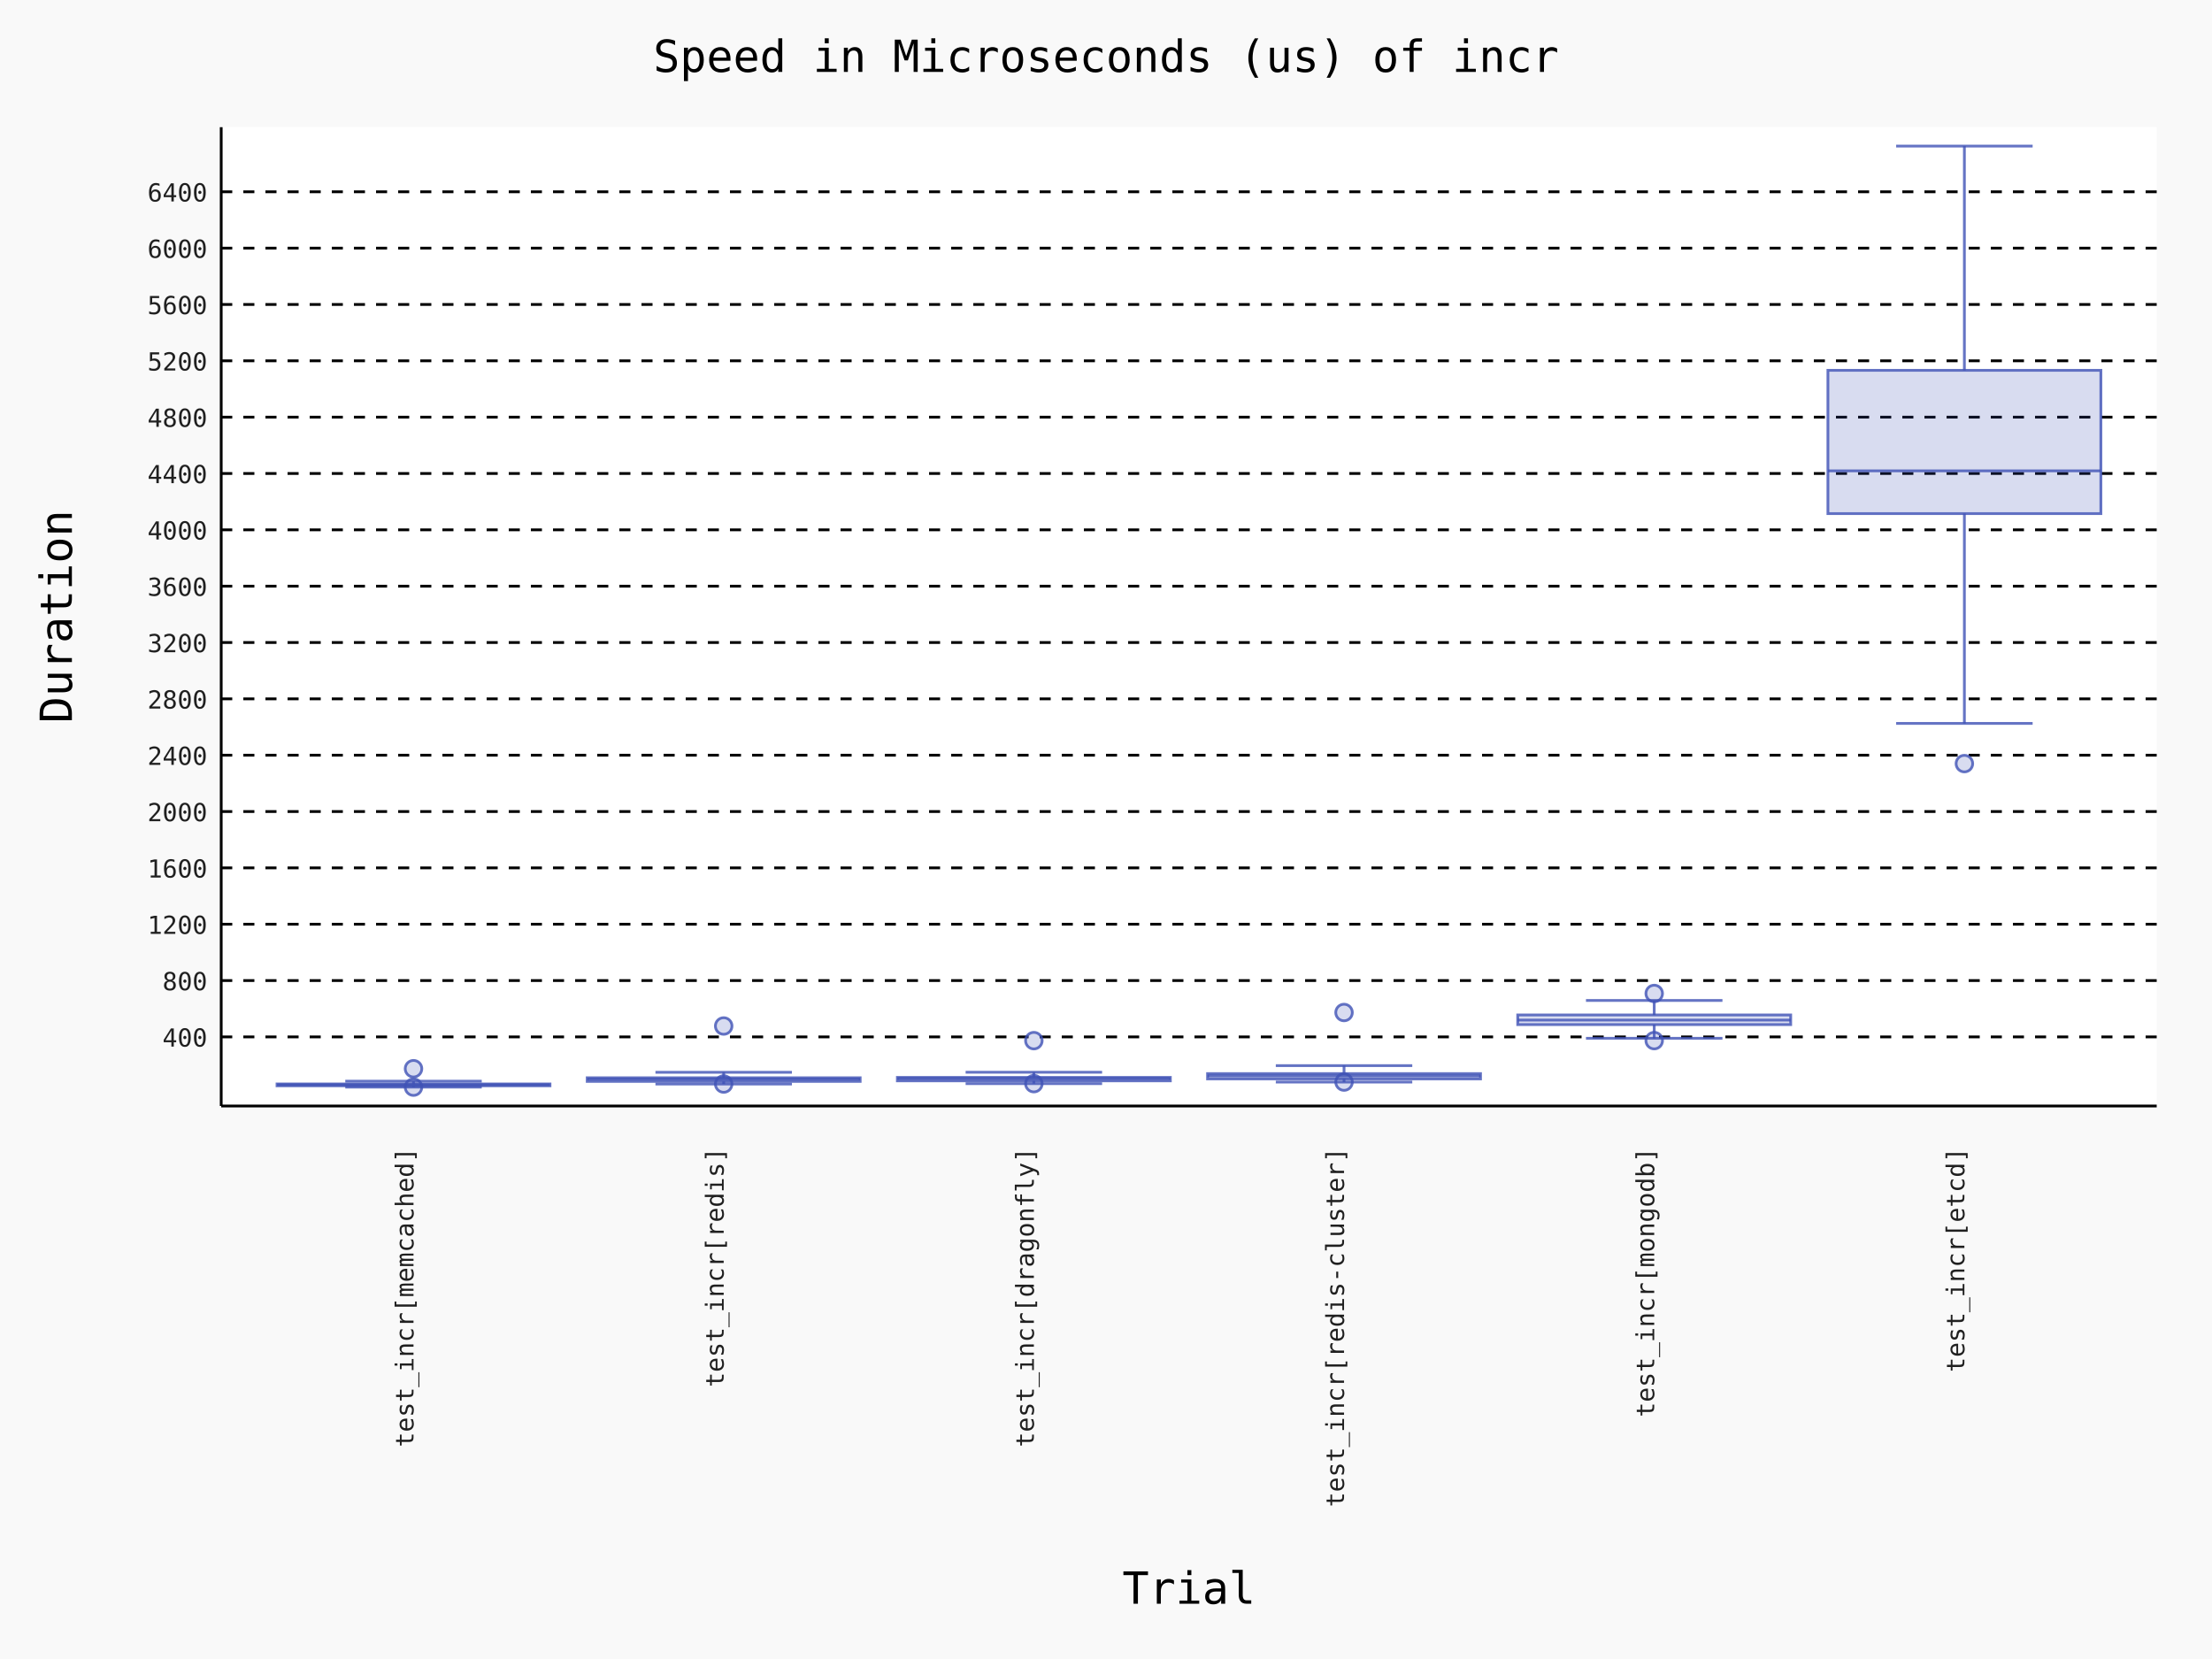
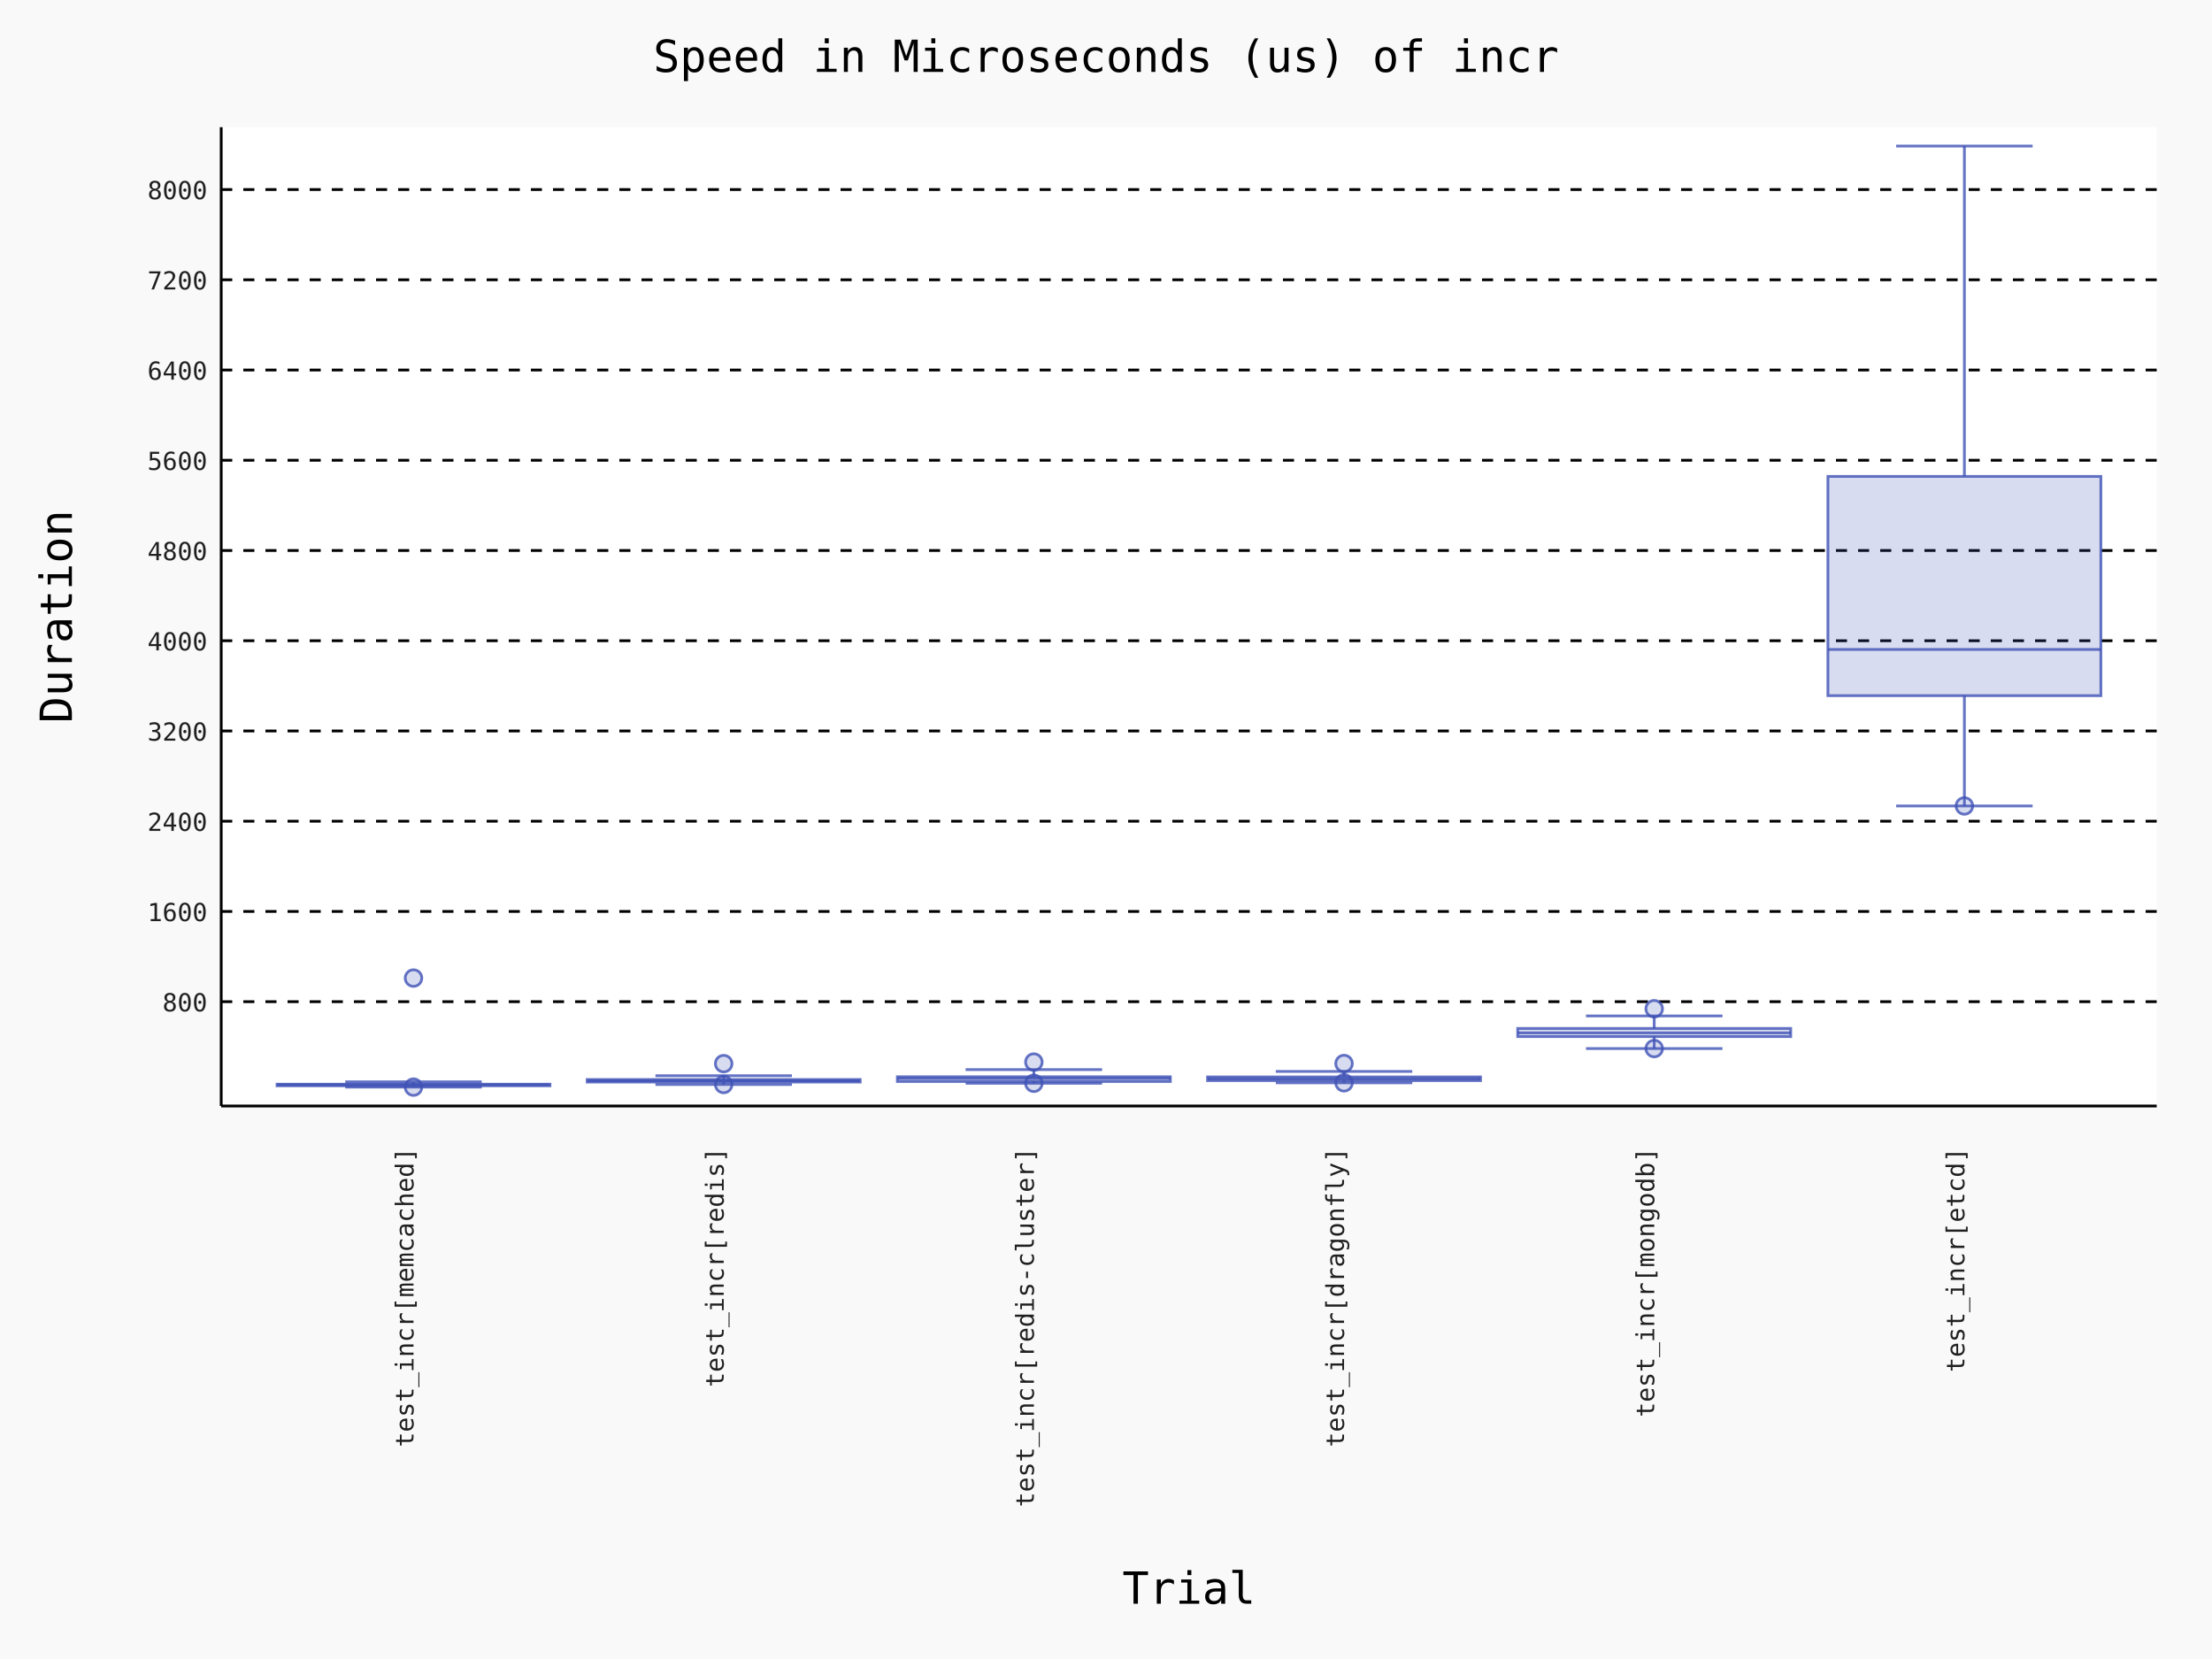
- <svg xmlns="http://www.w3.org/2000/svg" id="chart-452900c5-71c4-4191-9be7-1c1c07b2d502" class="pygal-chart" viewBox="0 0 800 600">
+ <svg xmlns="http://www.w3.org/2000/svg" id="chart-74e9ee60-7809-4c52-b3b6-62fbd79eb82f" class="pygal-chart" viewBox="0 0 800 600">
  <defs>
-     <style type="text/css">#chart-452900c5-71c4-4191-9be7-1c1c07b2d502{-webkit-user-select:none;-webkit-font-smoothing:antialiased;font-family:Consolas,"Deja Vu Sans Mono","Bitstream Vera Sans Mono","Courier New",monospace}#chart-452900c5-71c4-4191-9be7-1c1c07b2d502 .title{font-family:Consolas,"Deja Vu Sans Mono","Bitstream Vera Sans Mono","Courier New",monospace;font-size:16px}#chart-452900c5-71c4-4191-9be7-1c1c07b2d502 .legends .legend text{font-family:Consolas,"Deja Vu Sans Mono","Bitstream Vera Sans Mono","Courier New",monospace;font-size:14px}#chart-452900c5-71c4-4191-9be7-1c1c07b2d502 .axis text{font-family:Consolas,"Deja Vu Sans Mono","Bitstream Vera Sans Mono","Courier New",monospace;font-size:10px}#chart-452900c5-71c4-4191-9be7-1c1c07b2d502 .axis text.major{font-family:Consolas,"Deja Vu Sans Mono","Bitstream Vera Sans Mono","Courier New",monospace;font-size:10px}#chart-452900c5-71c4-4191-9be7-1c1c07b2d502 .text-overlay text.value{font-family:Consolas,"Deja Vu Sans Mono","Bitstream Vera Sans Mono","Courier New",monospace;font-size:16px}#chart-452900c5-71c4-4191-9be7-1c1c07b2d502 .text-overlay text.label{font-family:Consolas,"Deja Vu Sans Mono","Bitstream Vera Sans Mono","Courier New",monospace;font-size:10px}#chart-452900c5-71c4-4191-9be7-1c1c07b2d502 .tooltip{font-family:Consolas,"Deja Vu Sans Mono","Bitstream Vera Sans Mono","Courier New",monospace;font-size:14px}#chart-452900c5-71c4-4191-9be7-1c1c07b2d502 text.no_data{font-family:Consolas,"Deja Vu Sans Mono","Bitstream Vera Sans Mono","Courier New",monospace;font-size:64px}
- #chart-452900c5-71c4-4191-9be7-1c1c07b2d502{background-color:rgba(249,249,249,1)}#chart-452900c5-71c4-4191-9be7-1c1c07b2d502 path,#chart-452900c5-71c4-4191-9be7-1c1c07b2d502 line,#chart-452900c5-71c4-4191-9be7-1c1c07b2d502 rect,#chart-452900c5-71c4-4191-9be7-1c1c07b2d502 circle{-webkit-transition:150ms;-moz-transition:150ms;transition:150ms}#chart-452900c5-71c4-4191-9be7-1c1c07b2d502 .graph &gt; .background{fill:rgba(249,249,249,1)}#chart-452900c5-71c4-4191-9be7-1c1c07b2d502 .plot &gt; .background{fill:rgba(255,255,255,1)}#chart-452900c5-71c4-4191-9be7-1c1c07b2d502 .graph{fill:rgba(0,0,0,.87)}#chart-452900c5-71c4-4191-9be7-1c1c07b2d502 text.no_data{fill:rgba(0,0,0,1)}#chart-452900c5-71c4-4191-9be7-1c1c07b2d502 .title{fill:rgba(0,0,0,1)}#chart-452900c5-71c4-4191-9be7-1c1c07b2d502 .legends .legend text{fill:rgba(0,0,0,.87)}#chart-452900c5-71c4-4191-9be7-1c1c07b2d502 .legends .legend:hover text{fill:rgba(0,0,0,1)}#chart-452900c5-71c4-4191-9be7-1c1c07b2d502 .axis .line{stroke:rgba(0,0,0,1)}#chart-452900c5-71c4-4191-9be7-1c1c07b2d502 .axis .guide.line{stroke:rgba(0,0,0,.54)}#chart-452900c5-71c4-4191-9be7-1c1c07b2d502 .axis .major.line{stroke:rgba(0,0,0,.87)}#chart-452900c5-71c4-4191-9be7-1c1c07b2d502 .axis text.major{fill:rgba(0,0,0,1)}#chart-452900c5-71c4-4191-9be7-1c1c07b2d502 .axis.y .guides:hover .guide.line,#chart-452900c5-71c4-4191-9be7-1c1c07b2d502 .line-graph .axis.x .guides:hover .guide.line,#chart-452900c5-71c4-4191-9be7-1c1c07b2d502 .stackedline-graph .axis.x .guides:hover .guide.line,#chart-452900c5-71c4-4191-9be7-1c1c07b2d502 .xy-graph .axis.x .guides:hover .guide.line{stroke:rgba(0,0,0,1)}#chart-452900c5-71c4-4191-9be7-1c1c07b2d502 .axis .guides:hover text{fill:rgba(0,0,0,1)}#chart-452900c5-71c4-4191-9be7-1c1c07b2d502 .reactive{fill-opacity:.7;stroke-opacity:.8;stroke-width:1}#chart-452900c5-71c4-4191-9be7-1c1c07b2d502 .ci{stroke:rgba(0,0,0,.87)}#chart-452900c5-71c4-4191-9be7-1c1c07b2d502 .reactive.active,#chart-452900c5-71c4-4191-9be7-1c1c07b2d502 .active .reactive{fill-opacity:.8;stroke-opacity:.9;stroke-width:4}#chart-452900c5-71c4-4191-9be7-1c1c07b2d502 .ci .reactive.active{stroke-width:1.5}#chart-452900c5-71c4-4191-9be7-1c1c07b2d502 .series text{fill:rgba(0,0,0,1)}#chart-452900c5-71c4-4191-9be7-1c1c07b2d502 .tooltip rect{fill:rgba(255,255,255,1);stroke:rgba(0,0,0,1);-webkit-transition:opacity 150ms;-moz-transition:opacity 150ms;transition:opacity 150ms}#chart-452900c5-71c4-4191-9be7-1c1c07b2d502 .tooltip .label{fill:rgba(0,0,0,.87)}#chart-452900c5-71c4-4191-9be7-1c1c07b2d502 .tooltip .label{fill:rgba(0,0,0,.87)}#chart-452900c5-71c4-4191-9be7-1c1c07b2d502 .tooltip .legend{font-size:.8em;fill:rgba(0,0,0,.54)}#chart-452900c5-71c4-4191-9be7-1c1c07b2d502 .tooltip .x_label{font-size:.6em;fill:rgba(0,0,0,1)}#chart-452900c5-71c4-4191-9be7-1c1c07b2d502 .tooltip .xlink{font-size:.5em;text-decoration:underline}#chart-452900c5-71c4-4191-9be7-1c1c07b2d502 .tooltip .value{font-size:1.5em}#chart-452900c5-71c4-4191-9be7-1c1c07b2d502 .bound{font-size:.5em}#chart-452900c5-71c4-4191-9be7-1c1c07b2d502 .max-value{font-size:.75em;fill:rgba(0,0,0,.54)}#chart-452900c5-71c4-4191-9be7-1c1c07b2d502 .map-element{fill:rgba(255,255,255,1);stroke:rgba(0,0,0,.54) !important}#chart-452900c5-71c4-4191-9be7-1c1c07b2d502 .map-element .reactive{fill-opacity:inherit;stroke-opacity:inherit}#chart-452900c5-71c4-4191-9be7-1c1c07b2d502 .color-0,#chart-452900c5-71c4-4191-9be7-1c1c07b2d502 .color-0 a:visited{stroke:#3F51B5;fill:#3F51B5}#chart-452900c5-71c4-4191-9be7-1c1c07b2d502 .color-1,#chart-452900c5-71c4-4191-9be7-1c1c07b2d502 .color-1 a:visited{stroke:#3F51B5;fill:#3F51B5}#chart-452900c5-71c4-4191-9be7-1c1c07b2d502 .color-2,#chart-452900c5-71c4-4191-9be7-1c1c07b2d502 .color-2 a:visited{stroke:#3F51B5;fill:#3F51B5}#chart-452900c5-71c4-4191-9be7-1c1c07b2d502 .color-3,#chart-452900c5-71c4-4191-9be7-1c1c07b2d502 .color-3 a:visited{stroke:#3F51B5;fill:#3F51B5}#chart-452900c5-71c4-4191-9be7-1c1c07b2d502 .color-4,#chart-452900c5-71c4-4191-9be7-1c1c07b2d502 .color-4 a:visited{stroke:#3F51B5;fill:#3F51B5}#chart-452900c5-71c4-4191-9be7-1c1c07b2d502 .color-5,#chart-452900c5-71c4-4191-9be7-1c1c07b2d502 .color-5 a:visited{stroke:#3F51B5;fill:#3F51B5}#chart-452900c5-71c4-4191-9be7-1c1c07b2d502 .text-overlay .color-0 text{fill:black}#chart-452900c5-71c4-4191-9be7-1c1c07b2d502 .text-overlay .color-1 text{fill:black}#chart-452900c5-71c4-4191-9be7-1c1c07b2d502 .text-overlay .color-2 text{fill:black}#chart-452900c5-71c4-4191-9be7-1c1c07b2d502 .text-overlay .color-3 text{fill:black}#chart-452900c5-71c4-4191-9be7-1c1c07b2d502 .text-overlay .color-4 text{fill:black}#chart-452900c5-71c4-4191-9be7-1c1c07b2d502 .text-overlay .color-5 text{fill:black}
- #chart-452900c5-71c4-4191-9be7-1c1c07b2d502 text.no_data{text-anchor:middle}#chart-452900c5-71c4-4191-9be7-1c1c07b2d502 .guide.line{fill:none}#chart-452900c5-71c4-4191-9be7-1c1c07b2d502 .centered{text-anchor:middle}#chart-452900c5-71c4-4191-9be7-1c1c07b2d502 .title{text-anchor:middle}#chart-452900c5-71c4-4191-9be7-1c1c07b2d502 .legends .legend text{fill-opacity:1}#chart-452900c5-71c4-4191-9be7-1c1c07b2d502 .axis.x text{text-anchor:middle}#chart-452900c5-71c4-4191-9be7-1c1c07b2d502 .axis.x:not(.web) text[transform]{text-anchor:start}#chart-452900c5-71c4-4191-9be7-1c1c07b2d502 .axis.x:not(.web) text[transform].backwards{text-anchor:end}#chart-452900c5-71c4-4191-9be7-1c1c07b2d502 .axis.y text{text-anchor:end}#chart-452900c5-71c4-4191-9be7-1c1c07b2d502 .axis.y text[transform].backwards{text-anchor:start}#chart-452900c5-71c4-4191-9be7-1c1c07b2d502 .axis.y2 text{text-anchor:start}#chart-452900c5-71c4-4191-9be7-1c1c07b2d502 .axis.y2 text[transform].backwards{text-anchor:end}#chart-452900c5-71c4-4191-9be7-1c1c07b2d502 .axis .guide.line{stroke-dasharray:4,4;stroke:black}#chart-452900c5-71c4-4191-9be7-1c1c07b2d502 .axis .major.guide.line{stroke-dasharray:6,6;stroke:black}#chart-452900c5-71c4-4191-9be7-1c1c07b2d502 .horizontal .axis.y .guide.line,#chart-452900c5-71c4-4191-9be7-1c1c07b2d502 .horizontal .axis.y2 .guide.line,#chart-452900c5-71c4-4191-9be7-1c1c07b2d502 .vertical .axis.x .guide.line{opacity:0}#chart-452900c5-71c4-4191-9be7-1c1c07b2d502 .horizontal .axis.always_show .guide.line,#chart-452900c5-71c4-4191-9be7-1c1c07b2d502 .vertical .axis.always_show .guide.line{opacity:1 !important}#chart-452900c5-71c4-4191-9be7-1c1c07b2d502 .axis.y .guides:hover .guide.line,#chart-452900c5-71c4-4191-9be7-1c1c07b2d502 .axis.y2 .guides:hover .guide.line,#chart-452900c5-71c4-4191-9be7-1c1c07b2d502 .axis.x .guides:hover .guide.line{opacity:1}#chart-452900c5-71c4-4191-9be7-1c1c07b2d502 .axis .guides:hover text{opacity:1}#chart-452900c5-71c4-4191-9be7-1c1c07b2d502 .nofill{fill:none}#chart-452900c5-71c4-4191-9be7-1c1c07b2d502 .subtle-fill{fill-opacity:.2}#chart-452900c5-71c4-4191-9be7-1c1c07b2d502 .dot{stroke-width:1px;fill-opacity:1;stroke-opacity:1}#chart-452900c5-71c4-4191-9be7-1c1c07b2d502 .dot.active{stroke-width:5px}#chart-452900c5-71c4-4191-9be7-1c1c07b2d502 .dot.negative{fill:transparent}#chart-452900c5-71c4-4191-9be7-1c1c07b2d502 text,#chart-452900c5-71c4-4191-9be7-1c1c07b2d502 tspan{stroke:none !important}#chart-452900c5-71c4-4191-9be7-1c1c07b2d502 .series text.active{opacity:1}#chart-452900c5-71c4-4191-9be7-1c1c07b2d502 .tooltip rect{fill-opacity:.95;stroke-width:.5}#chart-452900c5-71c4-4191-9be7-1c1c07b2d502 .tooltip text{fill-opacity:1}#chart-452900c5-71c4-4191-9be7-1c1c07b2d502 .showable{visibility:hidden}#chart-452900c5-71c4-4191-9be7-1c1c07b2d502 .showable.shown{visibility:visible}#chart-452900c5-71c4-4191-9be7-1c1c07b2d502 .gauge-background{fill:rgba(229,229,229,1);stroke:none}#chart-452900c5-71c4-4191-9be7-1c1c07b2d502 .bg-lines{stroke:rgba(249,249,249,1);stroke-width:2px}
+     <style type="text/css">#chart-74e9ee60-7809-4c52-b3b6-62fbd79eb82f{-webkit-user-select:none;-webkit-font-smoothing:antialiased;font-family:Consolas,"Deja Vu Sans Mono","Bitstream Vera Sans Mono","Courier New",monospace}#chart-74e9ee60-7809-4c52-b3b6-62fbd79eb82f .title{font-family:Consolas,"Deja Vu Sans Mono","Bitstream Vera Sans Mono","Courier New",monospace;font-size:16px}#chart-74e9ee60-7809-4c52-b3b6-62fbd79eb82f .legends .legend text{font-family:Consolas,"Deja Vu Sans Mono","Bitstream Vera Sans Mono","Courier New",monospace;font-size:14px}#chart-74e9ee60-7809-4c52-b3b6-62fbd79eb82f .axis text{font-family:Consolas,"Deja Vu Sans Mono","Bitstream Vera Sans Mono","Courier New",monospace;font-size:10px}#chart-74e9ee60-7809-4c52-b3b6-62fbd79eb82f .axis text.major{font-family:Consolas,"Deja Vu Sans Mono","Bitstream Vera Sans Mono","Courier New",monospace;font-size:10px}#chart-74e9ee60-7809-4c52-b3b6-62fbd79eb82f .text-overlay text.value{font-family:Consolas,"Deja Vu Sans Mono","Bitstream Vera Sans Mono","Courier New",monospace;font-size:16px}#chart-74e9ee60-7809-4c52-b3b6-62fbd79eb82f .text-overlay text.label{font-family:Consolas,"Deja Vu Sans Mono","Bitstream Vera Sans Mono","Courier New",monospace;font-size:10px}#chart-74e9ee60-7809-4c52-b3b6-62fbd79eb82f .tooltip{font-family:Consolas,"Deja Vu Sans Mono","Bitstream Vera Sans Mono","Courier New",monospace;font-size:14px}#chart-74e9ee60-7809-4c52-b3b6-62fbd79eb82f text.no_data{font-family:Consolas,"Deja Vu Sans Mono","Bitstream Vera Sans Mono","Courier New",monospace;font-size:64px}
+ #chart-74e9ee60-7809-4c52-b3b6-62fbd79eb82f{background-color:rgba(249,249,249,1)}#chart-74e9ee60-7809-4c52-b3b6-62fbd79eb82f path,#chart-74e9ee60-7809-4c52-b3b6-62fbd79eb82f line,#chart-74e9ee60-7809-4c52-b3b6-62fbd79eb82f rect,#chart-74e9ee60-7809-4c52-b3b6-62fbd79eb82f circle{-webkit-transition:150ms;-moz-transition:150ms;transition:150ms}#chart-74e9ee60-7809-4c52-b3b6-62fbd79eb82f .graph &gt; .background{fill:rgba(249,249,249,1)}#chart-74e9ee60-7809-4c52-b3b6-62fbd79eb82f .plot &gt; .background{fill:rgba(255,255,255,1)}#chart-74e9ee60-7809-4c52-b3b6-62fbd79eb82f .graph{fill:rgba(0,0,0,.87)}#chart-74e9ee60-7809-4c52-b3b6-62fbd79eb82f text.no_data{fill:rgba(0,0,0,1)}#chart-74e9ee60-7809-4c52-b3b6-62fbd79eb82f .title{fill:rgba(0,0,0,1)}#chart-74e9ee60-7809-4c52-b3b6-62fbd79eb82f .legends .legend text{fill:rgba(0,0,0,.87)}#chart-74e9ee60-7809-4c52-b3b6-62fbd79eb82f .legends .legend:hover text{fill:rgba(0,0,0,1)}#chart-74e9ee60-7809-4c52-b3b6-62fbd79eb82f .axis .line{stroke:rgba(0,0,0,1)}#chart-74e9ee60-7809-4c52-b3b6-62fbd79eb82f .axis .guide.line{stroke:rgba(0,0,0,.54)}#chart-74e9ee60-7809-4c52-b3b6-62fbd79eb82f .axis .major.line{stroke:rgba(0,0,0,.87)}#chart-74e9ee60-7809-4c52-b3b6-62fbd79eb82f .axis text.major{fill:rgba(0,0,0,1)}#chart-74e9ee60-7809-4c52-b3b6-62fbd79eb82f .axis.y .guides:hover .guide.line,#chart-74e9ee60-7809-4c52-b3b6-62fbd79eb82f .line-graph .axis.x .guides:hover .guide.line,#chart-74e9ee60-7809-4c52-b3b6-62fbd79eb82f .stackedline-graph .axis.x .guides:hover .guide.line,#chart-74e9ee60-7809-4c52-b3b6-62fbd79eb82f .xy-graph .axis.x .guides:hover .guide.line{stroke:rgba(0,0,0,1)}#chart-74e9ee60-7809-4c52-b3b6-62fbd79eb82f .axis .guides:hover text{fill:rgba(0,0,0,1)}#chart-74e9ee60-7809-4c52-b3b6-62fbd79eb82f .reactive{fill-opacity:.7;stroke-opacity:.8;stroke-width:1}#chart-74e9ee60-7809-4c52-b3b6-62fbd79eb82f .ci{stroke:rgba(0,0,0,.87)}#chart-74e9ee60-7809-4c52-b3b6-62fbd79eb82f .reactive.active,#chart-74e9ee60-7809-4c52-b3b6-62fbd79eb82f .active .reactive{fill-opacity:.8;stroke-opacity:.9;stroke-width:4}#chart-74e9ee60-7809-4c52-b3b6-62fbd79eb82f .ci .reactive.active{stroke-width:1.5}#chart-74e9ee60-7809-4c52-b3b6-62fbd79eb82f .series text{fill:rgba(0,0,0,1)}#chart-74e9ee60-7809-4c52-b3b6-62fbd79eb82f .tooltip rect{fill:rgba(255,255,255,1);stroke:rgba(0,0,0,1);-webkit-transition:opacity 150ms;-moz-transition:opacity 150ms;transition:opacity 150ms}#chart-74e9ee60-7809-4c52-b3b6-62fbd79eb82f .tooltip .label{fill:rgba(0,0,0,.87)}#chart-74e9ee60-7809-4c52-b3b6-62fbd79eb82f .tooltip .label{fill:rgba(0,0,0,.87)}#chart-74e9ee60-7809-4c52-b3b6-62fbd79eb82f .tooltip .legend{font-size:.8em;fill:rgba(0,0,0,.54)}#chart-74e9ee60-7809-4c52-b3b6-62fbd79eb82f .tooltip .x_label{font-size:.6em;fill:rgba(0,0,0,1)}#chart-74e9ee60-7809-4c52-b3b6-62fbd79eb82f .tooltip .xlink{font-size:.5em;text-decoration:underline}#chart-74e9ee60-7809-4c52-b3b6-62fbd79eb82f .tooltip .value{font-size:1.5em}#chart-74e9ee60-7809-4c52-b3b6-62fbd79eb82f .bound{font-size:.5em}#chart-74e9ee60-7809-4c52-b3b6-62fbd79eb82f .max-value{font-size:.75em;fill:rgba(0,0,0,.54)}#chart-74e9ee60-7809-4c52-b3b6-62fbd79eb82f .map-element{fill:rgba(255,255,255,1);stroke:rgba(0,0,0,.54) !important}#chart-74e9ee60-7809-4c52-b3b6-62fbd79eb82f .map-element .reactive{fill-opacity:inherit;stroke-opacity:inherit}#chart-74e9ee60-7809-4c52-b3b6-62fbd79eb82f .color-0,#chart-74e9ee60-7809-4c52-b3b6-62fbd79eb82f .color-0 a:visited{stroke:#3F51B5;fill:#3F51B5}#chart-74e9ee60-7809-4c52-b3b6-62fbd79eb82f .color-1,#chart-74e9ee60-7809-4c52-b3b6-62fbd79eb82f .color-1 a:visited{stroke:#3F51B5;fill:#3F51B5}#chart-74e9ee60-7809-4c52-b3b6-62fbd79eb82f .color-2,#chart-74e9ee60-7809-4c52-b3b6-62fbd79eb82f .color-2 a:visited{stroke:#3F51B5;fill:#3F51B5}#chart-74e9ee60-7809-4c52-b3b6-62fbd79eb82f .color-3,#chart-74e9ee60-7809-4c52-b3b6-62fbd79eb82f .color-3 a:visited{stroke:#3F51B5;fill:#3F51B5}#chart-74e9ee60-7809-4c52-b3b6-62fbd79eb82f .color-4,#chart-74e9ee60-7809-4c52-b3b6-62fbd79eb82f .color-4 a:visited{stroke:#3F51B5;fill:#3F51B5}#chart-74e9ee60-7809-4c52-b3b6-62fbd79eb82f .color-5,#chart-74e9ee60-7809-4c52-b3b6-62fbd79eb82f .color-5 a:visited{stroke:#3F51B5;fill:#3F51B5}#chart-74e9ee60-7809-4c52-b3b6-62fbd79eb82f .text-overlay .color-0 text{fill:black}#chart-74e9ee60-7809-4c52-b3b6-62fbd79eb82f .text-overlay .color-1 text{fill:black}#chart-74e9ee60-7809-4c52-b3b6-62fbd79eb82f .text-overlay .color-2 text{fill:black}#chart-74e9ee60-7809-4c52-b3b6-62fbd79eb82f .text-overlay .color-3 text{fill:black}#chart-74e9ee60-7809-4c52-b3b6-62fbd79eb82f .text-overlay .color-4 text{fill:black}#chart-74e9ee60-7809-4c52-b3b6-62fbd79eb82f .text-overlay .color-5 text{fill:black}
+ #chart-74e9ee60-7809-4c52-b3b6-62fbd79eb82f text.no_data{text-anchor:middle}#chart-74e9ee60-7809-4c52-b3b6-62fbd79eb82f .guide.line{fill:none}#chart-74e9ee60-7809-4c52-b3b6-62fbd79eb82f .centered{text-anchor:middle}#chart-74e9ee60-7809-4c52-b3b6-62fbd79eb82f .title{text-anchor:middle}#chart-74e9ee60-7809-4c52-b3b6-62fbd79eb82f .legends .legend text{fill-opacity:1}#chart-74e9ee60-7809-4c52-b3b6-62fbd79eb82f .axis.x text{text-anchor:middle}#chart-74e9ee60-7809-4c52-b3b6-62fbd79eb82f .axis.x:not(.web) text[transform]{text-anchor:start}#chart-74e9ee60-7809-4c52-b3b6-62fbd79eb82f .axis.x:not(.web) text[transform].backwards{text-anchor:end}#chart-74e9ee60-7809-4c52-b3b6-62fbd79eb82f .axis.y text{text-anchor:end}#chart-74e9ee60-7809-4c52-b3b6-62fbd79eb82f .axis.y text[transform].backwards{text-anchor:start}#chart-74e9ee60-7809-4c52-b3b6-62fbd79eb82f .axis.y2 text{text-anchor:start}#chart-74e9ee60-7809-4c52-b3b6-62fbd79eb82f .axis.y2 text[transform].backwards{text-anchor:end}#chart-74e9ee60-7809-4c52-b3b6-62fbd79eb82f .axis .guide.line{stroke-dasharray:4,4;stroke:black}#chart-74e9ee60-7809-4c52-b3b6-62fbd79eb82f .axis .major.guide.line{stroke-dasharray:6,6;stroke:black}#chart-74e9ee60-7809-4c52-b3b6-62fbd79eb82f .horizontal .axis.y .guide.line,#chart-74e9ee60-7809-4c52-b3b6-62fbd79eb82f .horizontal .axis.y2 .guide.line,#chart-74e9ee60-7809-4c52-b3b6-62fbd79eb82f .vertical .axis.x .guide.line{opacity:0}#chart-74e9ee60-7809-4c52-b3b6-62fbd79eb82f .horizontal .axis.always_show .guide.line,#chart-74e9ee60-7809-4c52-b3b6-62fbd79eb82f .vertical .axis.always_show .guide.line{opacity:1 !important}#chart-74e9ee60-7809-4c52-b3b6-62fbd79eb82f .axis.y .guides:hover .guide.line,#chart-74e9ee60-7809-4c52-b3b6-62fbd79eb82f .axis.y2 .guides:hover .guide.line,#chart-74e9ee60-7809-4c52-b3b6-62fbd79eb82f .axis.x .guides:hover .guide.line{opacity:1}#chart-74e9ee60-7809-4c52-b3b6-62fbd79eb82f .axis .guides:hover text{opacity:1}#chart-74e9ee60-7809-4c52-b3b6-62fbd79eb82f .nofill{fill:none}#chart-74e9ee60-7809-4c52-b3b6-62fbd79eb82f .subtle-fill{fill-opacity:.2}#chart-74e9ee60-7809-4c52-b3b6-62fbd79eb82f .dot{stroke-width:1px;fill-opacity:1;stroke-opacity:1}#chart-74e9ee60-7809-4c52-b3b6-62fbd79eb82f .dot.active{stroke-width:5px}#chart-74e9ee60-7809-4c52-b3b6-62fbd79eb82f .dot.negative{fill:transparent}#chart-74e9ee60-7809-4c52-b3b6-62fbd79eb82f text,#chart-74e9ee60-7809-4c52-b3b6-62fbd79eb82f tspan{stroke:none !important}#chart-74e9ee60-7809-4c52-b3b6-62fbd79eb82f .series text.active{opacity:1}#chart-74e9ee60-7809-4c52-b3b6-62fbd79eb82f .tooltip rect{fill-opacity:.95;stroke-width:.5}#chart-74e9ee60-7809-4c52-b3b6-62fbd79eb82f .tooltip text{fill-opacity:1}#chart-74e9ee60-7809-4c52-b3b6-62fbd79eb82f .showable{visibility:hidden}#chart-74e9ee60-7809-4c52-b3b6-62fbd79eb82f .showable.shown{visibility:visible}#chart-74e9ee60-7809-4c52-b3b6-62fbd79eb82f .gauge-background{fill:rgba(229,229,229,1);stroke:none}#chart-74e9ee60-7809-4c52-b3b6-62fbd79eb82f .bg-lines{stroke:rgba(249,249,249,1);stroke-width:2px}
.tooltip .value{font-size:1em !important}.axis text{font-size:9px !important}</style>
  </defs>
  <g class="graph custombox-graph vertical">
    <rect x="0" y="0" width="800" height="600" class="background" />
    <g transform="translate(80, 46)" class="plot">
      <rect x="0" y="0" width="700.0" height="354.0" class="background" />
      <g class="axis y always_show">
        <path d="M0 354 h700" class="line" />
        <g class="guides">
-           <path d="M0 329.007 h700" class="guide line" />
-           <text x="-5" y="332.507" class="">400</text>
+           <path d="M0 316.271 h700" class="guide line" />
+           <text x="-5" y="319.771" class="">800</text>
        </g>
        <g class="guides">
-           <path d="M0 308.63 h700" class="guide line" />
-           <text x="-5" y="312.13" class="">800</text>
+           <path d="M0 283.635 h700" class="guide line" />
+           <text x="-5" y="287.135" class="">1600</text>
        </g>
        <g class="guides">
-           <path d="M0 288.254 h700" class="guide line" />
-           <text x="-5" y="291.754" class="">1200</text>
+           <path d="M0 251 h700" class="guide line" />
+           <text x="-5" y="254.5" class="">2400</text>
        </g>
        <g class="guides">
-           <path d="M0 267.878 h700" class="guide line" />
-           <text x="-5" y="271.378" class="">1600</text>
+           <path d="M0 218.365 h700" class="guide line" />
+           <text x="-5" y="221.865" class="">3200</text>
        </g>
        <g class="guides">
-           <path d="M0 247.502 h700" class="guide line" />
-           <text x="-5" y="251.002" class="">2000</text>
+           <path d="M0 185.73 h700" class="guide line" />
+           <text x="-5" y="189.23" class="">4000</text>
        </g>
        <g class="guides">
-           <path d="M0 227.125 h700" class="guide line" />
-           <text x="-5" y="230.625" class="">2400</text>
+           <path d="M0 153.095 h700" class="guide line" />
+           <text x="-5" y="156.595" class="">4800</text>
        </g>
        <g class="guides">
-           <path d="M0 206.749 h700" class="guide line" />
-           <text x="-5" y="210.249" class="">2800</text>
+           <path d="M0 120.46 h700" class="guide line" />
+           <text x="-5" y="123.96" class="">5600</text>
        </g>
        <g class="guides">
-           <path d="M0 186.373 h700" class="guide line" />
-           <text x="-5" y="189.873" class="">3200</text>
+           <path d="M0 87.824 h700" class="guide line" />
+           <text x="-5" y="91.324" class="">6400</text>
        </g>
        <g class="guides">
-           <path d="M0 165.997 h700" class="guide line" />
-           <text x="-5" y="169.497" class="">3600</text>
+           <path d="M0 55.189 h700" class="guide line" />
+           <text x="-5" y="58.689" class="">7200</text>
        </g>
        <g class="guides">
-           <path d="M0 145.621 h700" class="guide line" />
-           <text x="-5" y="149.121" class="">4000</text>
-         </g>
-         <g class="guides">
-           <path d="M0 125.244 h700" class="guide line" />
-           <text x="-5" y="128.744" class="">4400</text>
-         </g>
-         <g class="guides">
-           <path d="M0 104.868 h700" class="guide line" />
-           <text x="-5" y="108.368" class="">4800</text>
-         </g>
-         <g class="guides">
-           <path d="M0 84.492 h700" class="guide line" />
-           <text x="-5" y="87.992" class="">5200</text>
-         </g>
-         <g class="guides">
-           <path d="M0 64.116 h700" class="guide line" />
-           <text x="-5" y="67.616" class="">5600</text>
-         </g>
-         <g class="guides">
-           <path d="M0 43.74 h700" class="guide line" />
-           <text x="-5" y="47.24" class="">6000</text>
-         </g>
-         <g class="guides">
-           <path d="M0 23.363 h700" class="guide line" />
-           <text x="-5" y="26.863" class="">6400</text>
+           <path d="M0 22.554 h700" class="guide line" />
+           <text x="-5" y="26.054" class="">8000</text>
        </g>
      </g>
      <g class="axis x">
        <path d="M0 0 v354" class="line" />
        <g class="guides">
          <path d="M69.551 0 v354" class="guide line" />
          <text x="69.551" y="369.0" class="backwards" transform="rotate(270 69.55128 369)">test_incr[memcached]</text>
        </g>
        <g class="guides">
          <path d="M181.731 0 v354" class="guide line" />
          <text x="181.731" y="369.0" class="backwards" transform="rotate(270 181.7308 369)">test_incr[redis]</text>
        </g>
        <g class="guides">
          <path d="M293.91 0 v354" class="guide line" />
-           <text x="293.91" y="369.0" class="backwards" transform="rotate(270 293.9103 369)">test_incr[dragonfly]</text>
+           <text x="293.91" y="369.0" class="backwards" transform="rotate(270 293.9103 369)">test_incr[redis-cluster]</text>
        </g>
        <g class="guides">
          <path d="M406.09 0 v354" class="guide line" />
-           <text x="406.09" y="369.0" class="backwards" transform="rotate(270 406.0897 369)">test_incr[redis-cluster]</text>
+           <text x="406.09" y="369.0" class="backwards" transform="rotate(270 406.0897 369)">test_incr[dragonfly]</text>
        </g>
        <g class="guides">
          <path d="M518.269 0 v354" class="guide line" />
          <text x="518.269" y="369.0" class="backwards" transform="rotate(270 518.2692 369)">test_incr[mongodb]</text>
        </g>
        <g class="guides">
          <path d="M630.449 0 v354" class="guide line" />
          <text x="630.449" y="369.0" class="backwards" transform="rotate(270 630.4487 369)">test_incr[etcd]</text>
        </g>
      </g>
      <g class="series serie-0 color-0">
        <g class="boxes">
          <g class="box">
-             <path stroke-width="3" d="M44.872 347.174 L94.231 347.174" class="reactive tooltip-trigger" />
-             <path stroke-width="3" d="M20.192 346.319 L118.91 346.319" class="reactive tooltip-trigger" />
-             <path stroke-width="3" d="M44.872 345.023 L94.231 345.023" class="reactive tooltip-trigger" />
-             <path stroke-width="2" d="M69.551 347.174 L69.551 346.695" class="reactive tooltip-trigger" />
-             <path stroke-width="2" d="M69.551 345.023 L69.551 346.026" class="reactive tooltip-trigger" />
-             <rect x="20.192" y="346.026" height="0.669" width="98.718" class="subtle-fill reactive tooltip-trigger" />
-             <circle cx="69.551" cy="347.174" r="3" class="subtle-fill reactive tooltip-trigger" />
-             <circle cx="69.551" cy="340.514" r="3" class="subtle-fill reactive tooltip-trigger" />
+             <path stroke-width="3" d="M44.872 347.167 L94.231 347.167" class="reactive tooltip-trigger" />
+             <path stroke-width="3" d="M20.192 346.326 L118.91 346.326" class="reactive tooltip-trigger" />
+             <path stroke-width="3" d="M44.872 345.258 L94.231 345.258" class="reactive tooltip-trigger" />
+             <path stroke-width="2" d="M69.551 347.167 L69.551 346.682" class="reactive tooltip-trigger" />
+             <path stroke-width="2" d="M69.551 345.258 L69.551 346.113" class="reactive tooltip-trigger" />
+             <rect x="20.192" y="346.113" height="0.569" width="98.718" class="subtle-fill reactive tooltip-trigger" />
+             <circle cx="69.551" cy="347.167" r="3" class="subtle-fill reactive tooltip-trigger" />
+             <circle cx="69.551" cy="307.733" r="3" class="subtle-fill reactive tooltip-trigger" />
          </g>
        </g>
      </g>
      <g class="series serie-1 color-1">
        <g class="boxes">
          <g class="box">
-             <path stroke-width="3" d="M157.051 346.053 L206.41 346.053" class="reactive tooltip-trigger" />
-             <path stroke-width="3" d="M132.372 344.268 L231.09 344.268" class="reactive tooltip-trigger" />
-             <path stroke-width="3" d="M157.051 341.813 L206.41 341.813" class="reactive tooltip-trigger" />
-             <path stroke-width="2" d="M181.731 346.053 L181.731 345.104" class="reactive tooltip-trigger" />
-             <path stroke-width="2" d="M181.731 341.813 L181.731 343.788" class="reactive tooltip-trigger" />
-             <rect x="132.372" y="343.788" height="1.316" width="98.718" class="subtle-fill reactive tooltip-trigger" />
-             <circle cx="181.731" cy="346.053" r="3" class="subtle-fill reactive tooltip-trigger" />
-             <circle cx="181.731" cy="325.068" r="3" class="subtle-fill reactive tooltip-trigger" />
+             <path stroke-width="3" d="M157.051 346.226 L206.41 346.226" class="reactive tooltip-trigger" />
+             <path stroke-width="3" d="M132.372 344.868 L231.09 344.868" class="reactive tooltip-trigger" />
+             <path stroke-width="3" d="M157.051 343.047 L206.41 343.047" class="reactive tooltip-trigger" />
+             <path stroke-width="2" d="M181.731 346.226 L181.731 345.342" class="reactive tooltip-trigger" />
+             <path stroke-width="2" d="M181.731 343.047 L181.731 344.425" class="reactive tooltip-trigger" />
+             <rect x="132.372" y="344.425" height="0.918" width="98.718" class="subtle-fill reactive tooltip-trigger" />
+             <circle cx="181.731" cy="346.226" r="3" class="subtle-fill reactive tooltip-trigger" />
+             <circle cx="181.731" cy="338.682" r="3" class="subtle-fill reactive tooltip-trigger" />
          </g>
        </g>
      </g>
      <g class="series serie-2 color-2">
        <g class="boxes">
          <g class="box">
-             <path stroke-width="3" d="M269.231 345.912 L318.59 345.912" class="reactive tooltip-trigger" />
-             <path stroke-width="3" d="M244.551 344.037 L343.269 344.037" class="reactive tooltip-trigger" />
-             <path stroke-width="3" d="M269.231 341.792 L318.59 341.792" class="reactive tooltip-trigger" />
-             <path stroke-width="2" d="M293.91 345.912 L293.91 344.904" class="reactive tooltip-trigger" />
-             <path stroke-width="2" d="M293.91 341.792 L293.91 343.66" class="reactive tooltip-trigger" />
-             <rect x="244.551" y="343.66" height="1.244" width="98.718" class="subtle-fill reactive tooltip-trigger" />
-             <circle cx="293.91" cy="345.912" r="3" class="subtle-fill reactive tooltip-trigger" />
-             <circle cx="293.91" cy="330.362" r="3" class="subtle-fill reactive tooltip-trigger" />
+             <path stroke-width="3" d="M269.231 345.784 L318.59 345.784" class="reactive tooltip-trigger" />
+             <path stroke-width="3" d="M244.551 344.034 L343.269 344.034" class="reactive tooltip-trigger" />
+             <path stroke-width="3" d="M269.231 340.837 L318.59 340.837" class="reactive tooltip-trigger" />
+             <path stroke-width="2" d="M293.91 345.784 L293.91 345.139" class="reactive tooltip-trigger" />
+             <path stroke-width="2" d="M293.91 340.837 L293.91 343.427" class="reactive tooltip-trigger" />
+             <rect x="244.551" y="343.427" height="1.712" width="98.718" class="subtle-fill reactive tooltip-trigger" />
+             <circle cx="293.91" cy="345.784" r="3" class="subtle-fill reactive tooltip-trigger" />
+             <circle cx="293.91" cy="338.111" r="3" class="subtle-fill reactive tooltip-trigger" />
          </g>
        </g>
      </g>
      <g class="series serie-3 color-3">
        <g class="boxes">
          <g class="box">
-             <path stroke-width="3" d="M381.41 345.342 L430.769 345.342" class="reactive tooltip-trigger" />
-             <path stroke-width="3" d="M356.731 343.101 L455.449 343.101" class="reactive tooltip-trigger" />
-             <path stroke-width="3" d="M381.41 339.4 L430.769 339.4" class="reactive tooltip-trigger" />
-             <path stroke-width="2" d="M406.09 345.342 L406.09 344.2" class="reactive tooltip-trigger" />
-             <path stroke-width="2" d="M406.09 339.4 L406.09 342.282" class="reactive tooltip-trigger" />
-             <rect x="356.731" y="342.282" height="1.918" width="98.718" class="subtle-fill reactive tooltip-trigger" />
-             <circle cx="406.09" cy="345.342" r="3" class="subtle-fill reactive tooltip-trigger" />
-             <circle cx="406.09" cy="320.187" r="3" class="subtle-fill reactive tooltip-trigger" />
+             <path stroke-width="3" d="M381.41 345.615 L430.769 345.615" class="reactive tooltip-trigger" />
+             <path stroke-width="3" d="M356.731 344.182 L455.449 344.182" class="reactive tooltip-trigger" />
+             <path stroke-width="3" d="M381.41 341.496 L430.769 341.496" class="reactive tooltip-trigger" />
+             <path stroke-width="2" d="M406.09 345.615 L406.09 344.817" class="reactive tooltip-trigger" />
+             <path stroke-width="2" d="M406.09 341.496 L406.09 343.488" class="reactive tooltip-trigger" />
+             <rect x="356.731" y="343.488" height="1.328" width="98.718" class="subtle-fill reactive tooltip-trigger" />
+             <circle cx="406.09" cy="345.615" r="3" class="subtle-fill reactive tooltip-trigger" />
+             <circle cx="406.09" cy="338.638" r="3" class="subtle-fill reactive tooltip-trigger" />
          </g>
        </g>
      </g>
      <g class="series serie-4 color-4">
        <g class="boxes">
          <g class="box">
-             <path stroke-width="3" d="M493.59 329.51 L542.949 329.51" class="reactive tooltip-trigger" />
-             <path stroke-width="3" d="M468.91 322.931 L567.628 322.931" class="reactive tooltip-trigger" />
-             <path stroke-width="3" d="M493.59 315.829 L542.949 315.829" class="reactive tooltip-trigger" />
-             <path stroke-width="2" d="M518.269 329.51 L518.269 324.56" class="reactive tooltip-trigger" />
-             <path stroke-width="2" d="M518.269 315.829 L518.269 321.069" class="reactive tooltip-trigger" />
-             <rect x="468.91" y="321.069" height="3.492" width="98.718" class="subtle-fill reactive tooltip-trigger" />
-             <circle cx="518.269" cy="330.354" r="3" class="subtle-fill reactive tooltip-trigger" />
-             <circle cx="518.269" cy="313.302" r="3" class="subtle-fill reactive tooltip-trigger" />
+             <path stroke-width="3" d="M493.59 333.222 L542.949 333.222" class="reactive tooltip-trigger" />
+             <path stroke-width="3" d="M468.91 327.549 L567.628 327.549" class="reactive tooltip-trigger" />
+             <path stroke-width="3" d="M493.59 321.424 L542.949 321.424" class="reactive tooltip-trigger" />
+             <path stroke-width="2" d="M518.269 333.222 L518.269 328.892" class="reactive tooltip-trigger" />
+             <path stroke-width="2" d="M518.269 321.424 L518.269 325.948" class="reactive tooltip-trigger" />
+             <rect x="468.91" y="325.948" height="2.944" width="98.718" class="subtle-fill reactive tooltip-trigger" />
+             <circle cx="518.269" cy="333.222" r="3" class="subtle-fill reactive tooltip-trigger" />
+             <circle cx="518.269" cy="318.834" r="3" class="subtle-fill reactive tooltip-trigger" />
          </g>
        </g>
      </g>
      <g class="series serie-5 color-5">
        <g class="boxes">
          <g class="box">
-             <path stroke-width="3" d="M605.769 215.628 L655.128 215.628" class="reactive tooltip-trigger" />
-             <path stroke-width="3" d="M581.09 124.288 L679.808 124.288" class="reactive tooltip-trigger" />
-             <path stroke-width="3" d="M605.769 6.832 L655.128 6.832" class="reactive tooltip-trigger" />
-             <path stroke-width="2" d="M630.449 215.628 L630.449 139.758" class="reactive tooltip-trigger" />
-             <path stroke-width="2" d="M630.449 6.832 L630.449 87.93" class="reactive tooltip-trigger" />
-             <rect x="581.09" y="87.93" height="51.828" width="98.718" class="subtle-fill reactive tooltip-trigger" />
-             <circle cx="630.449" cy="230.167" r="3" class="subtle-fill reactive tooltip-trigger" />
-             <circle cx="630.449" cy="-512.739" r="3" class="subtle-fill reactive tooltip-trigger" />
+             <path stroke-width="3" d="M605.769 245.486 L655.128 245.486" class="reactive tooltip-trigger" />
+             <path stroke-width="3" d="M581.09 188.887 L679.808 188.887" class="reactive tooltip-trigger" />
+             <path stroke-width="3" d="M605.769 6.82 L655.128 6.82" class="reactive tooltip-trigger" />
+             <path stroke-width="2" d="M630.449 245.486 L630.449 205.593" class="reactive tooltip-trigger" />
+             <path stroke-width="2" d="M630.449 6.82 L630.449 126.306" class="reactive tooltip-trigger" />
+             <rect x="581.09" y="126.306" height="79.287" width="98.718" class="subtle-fill reactive tooltip-trigger" />
+             <circle cx="630.449" cy="245.486" r="3" class="subtle-fill reactive tooltip-trigger" />
+             <circle cx="630.449" cy="-570.179" r="3" class="subtle-fill reactive tooltip-trigger" />
          </g>
        </g>
      </g>
    </g>
    <g class="titles">
      <text x="400.0" y="26" class="title plot_title">Speed in Microseconds (us) of incr</text>
      <text x="430.0" y="580.0" class="title">Trial</text>
      <text x="0" y="249.0" class="title" transform="rotate(-90 0 223)">Duration</text>
    </g>
    <g transform="translate(80, 46)" class="plot overlay">
      <g class="series serie-0 color-0" />
      <g class="series serie-1 color-1" />
      <g class="series serie-2 color-2" />
      <g class="series serie-3 color-3" />
      <g class="series serie-4 color-4" />
      <g class="series serie-5 color-5" />
    </g>
    <g transform="translate(80, 46)" class="plot text-overlay">
      <g class="series serie-0 color-0" />
      <g class="series serie-1 color-1" />
      <g class="series serie-2 color-2" />
      <g class="series serie-3 color-3" />
      <g class="series serie-4 color-4" />
      <g class="series serie-5 color-5" />
    </g>
    <g transform="translate(80, 46)" class="plot tooltip-overlay">
      <g transform="translate(0 0)" style="opacity: 0" class="tooltip">
        <rect rx="0" ry="0" width="0" height="0" class="tooltip-box" />
        <g class="text" />
      </g>
    </g>
  </g>
</svg>
